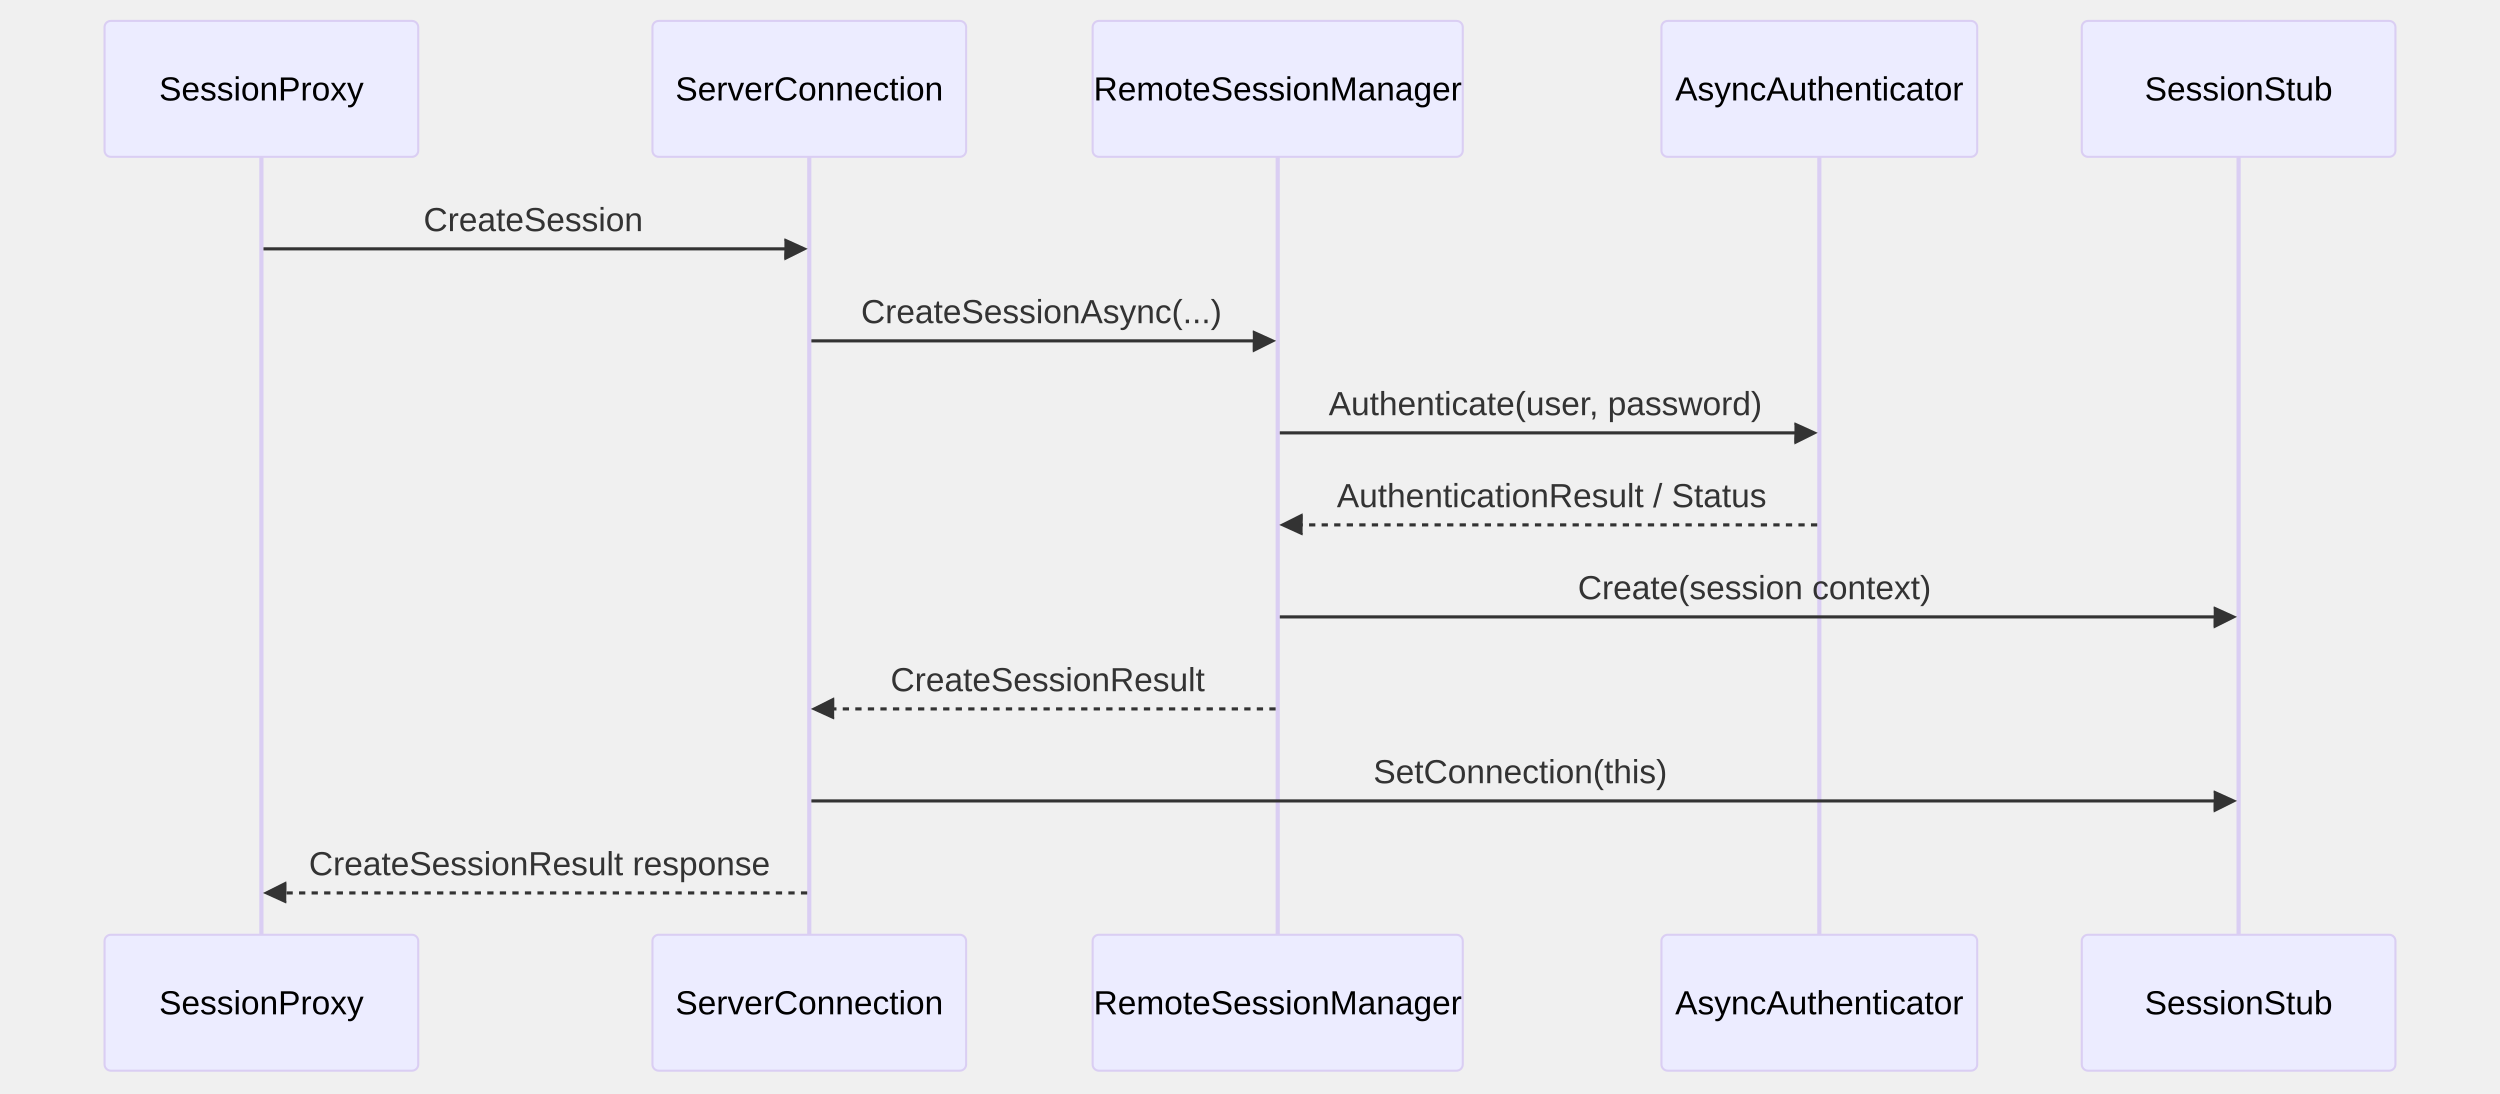
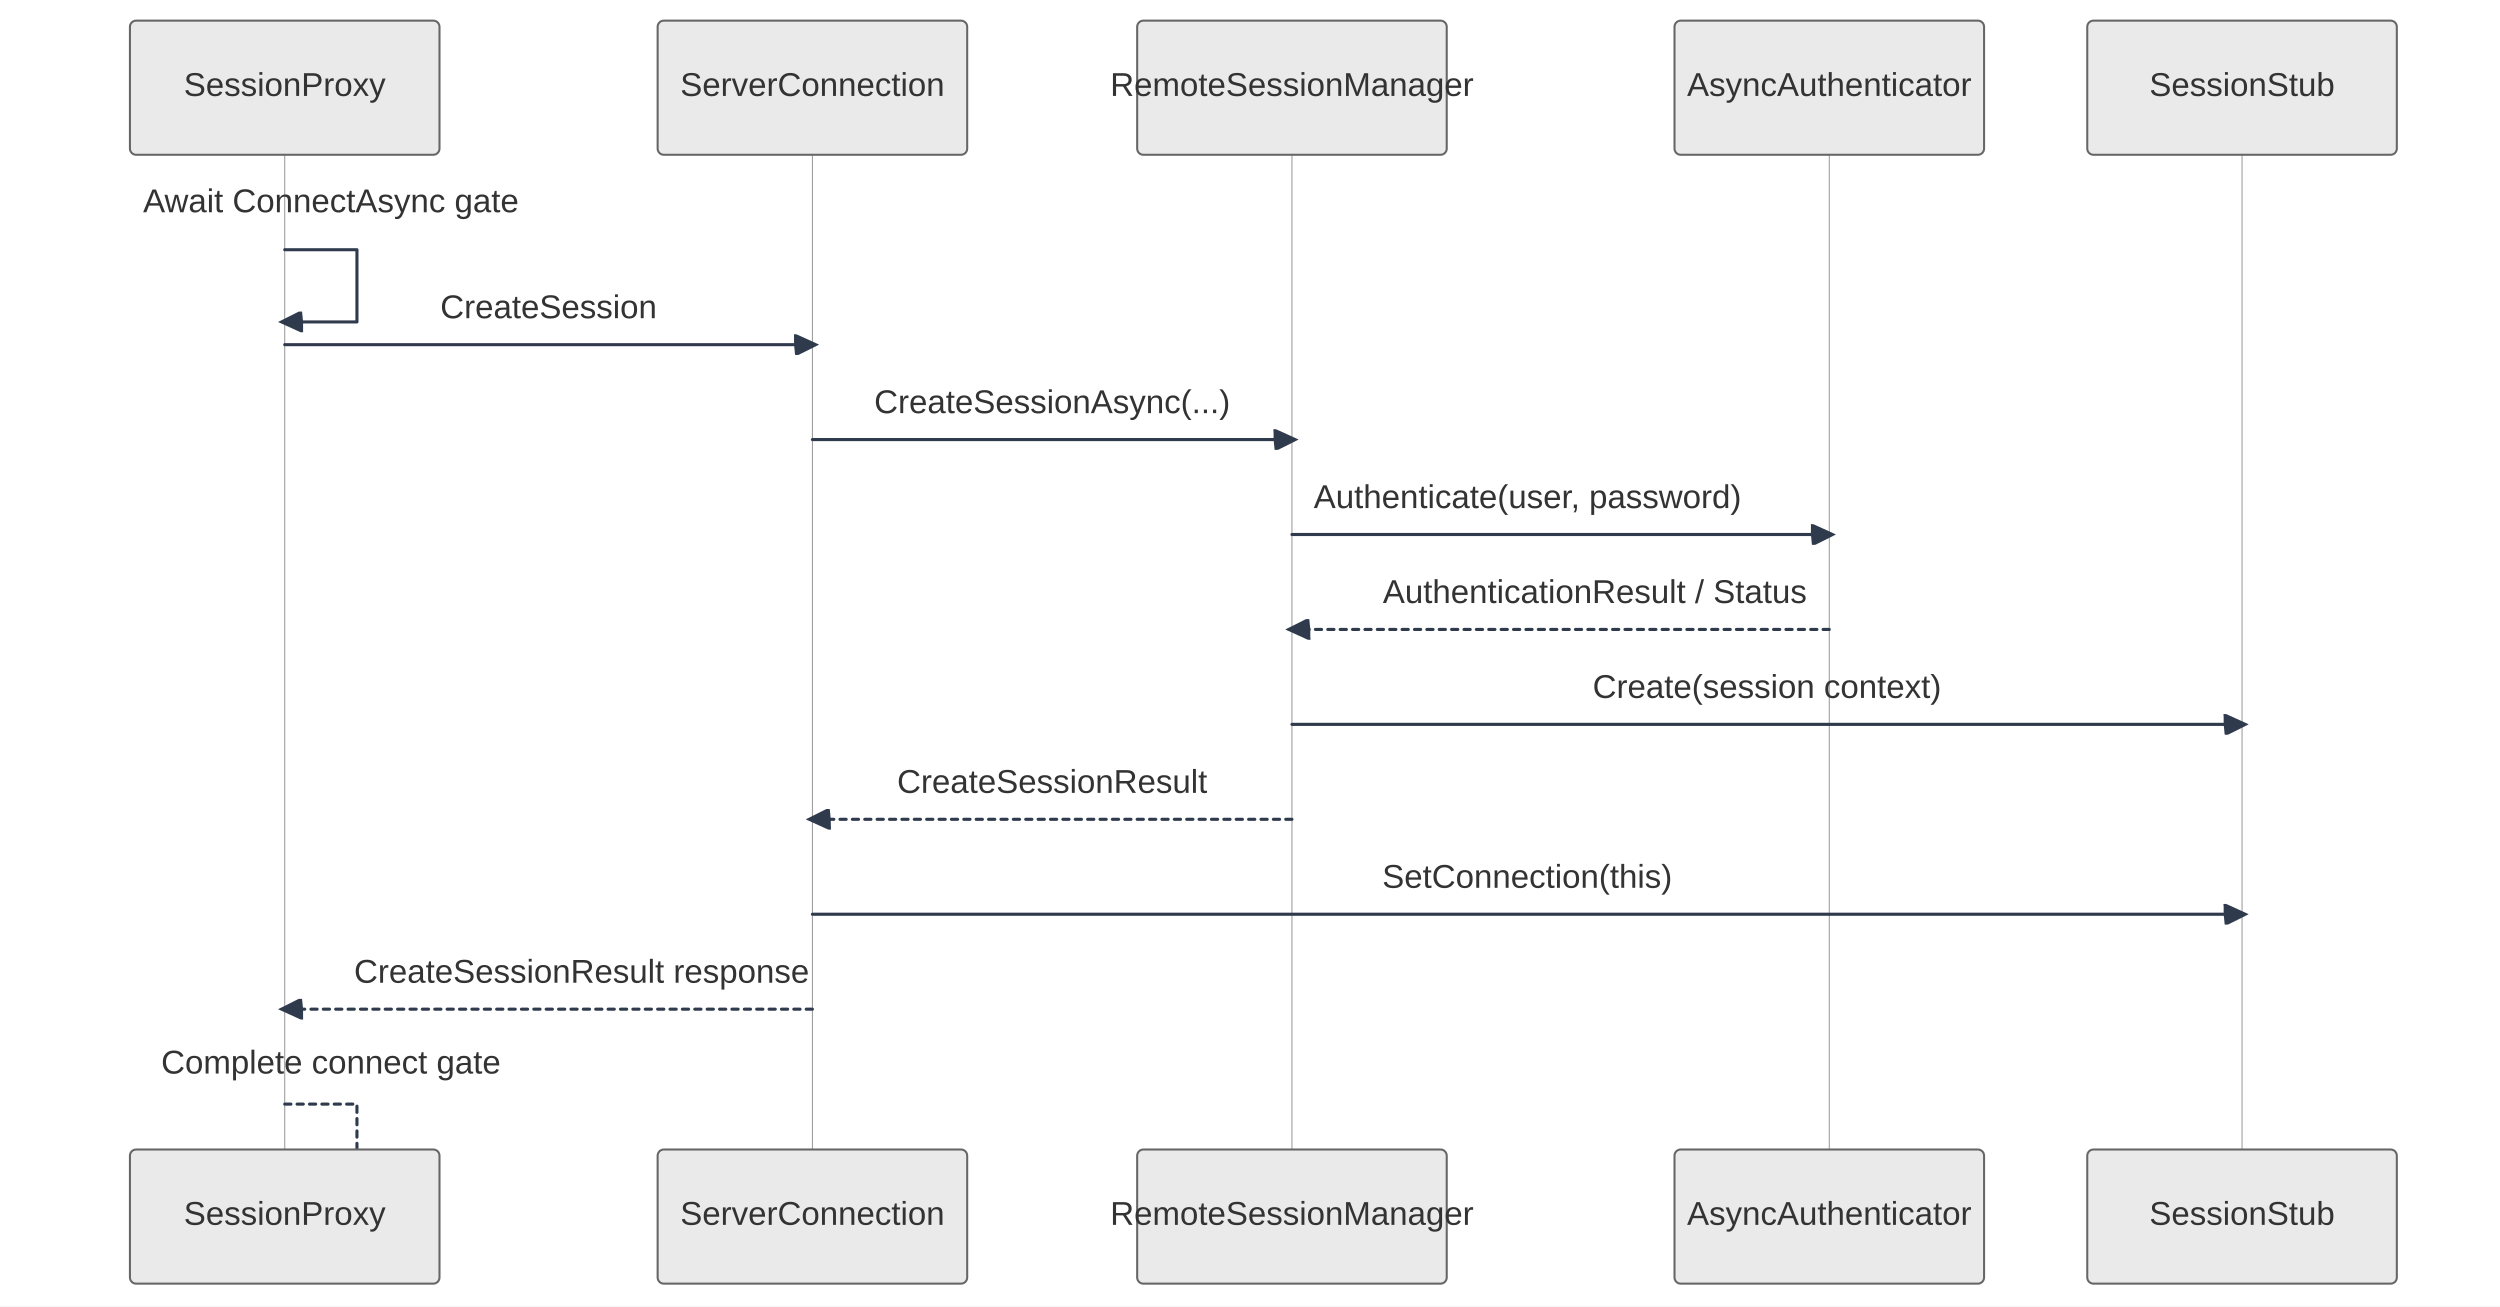
- <svg xmlns="http://www.w3.org/2000/svg" id="my-svg" width="100%" style="max-width: 1195.5px; background-color: white;" viewBox="-50 -10 1195.5 523" role="graphics-document document" aria-roledescription="sequence">
-   <g>
-     <rect x="945.5" y="437" fill="#eaeaea" stroke="#666" width="150" height="65" name="Session" rx="3" ry="3" class="actor actor-bottom" />
-     <text x="1020.5" y="469.5" dominant-baseline="central" alignment-baseline="central" class="actor actor-box" style="text-anchor: middle; font-size: 16px; font-weight: 400;">
-       <tspan x="1020.5" dy="0">SessionStub</tspan>
+ <svg xmlns="http://www.w3.org/2000/svg" width="1211.385" height="633" viewBox="-50 -10 1211.385 633">
+   <rect x="-50" y="-10" width="1211.385" height="633" fill="#FFFFFF" />
+   <defs>
+     <marker id="arrow-0" viewBox="0 0 10 10" refX="5" refY="5" markerUnits="userSpaceOnUse" markerWidth="8" markerHeight="8" orient="auto">
+       <path d="M 0 0 L 10 5 L 0 10 z" fill="#2F3B4D" stroke="#2F3B4D" stroke-width="1" stroke-dasharray="1,0" />
+     </marker>
+     <marker id="arrow-start-0" viewBox="0 0 10 10" refX="4.5" refY="5" markerUnits="userSpaceOnUse" markerWidth="8" markerHeight="8" orient="auto">
+       <path d="M 0 5 L 10 10 L 10 0 z" fill="#2F3B4D" stroke="#2F3B4D" stroke-width="1" stroke-dasharray="1,0" />
+     </marker>
+     <marker id="arrow-seq-0" viewBox="-1 0 12 10" refX="7.9" refY="5" markerUnits="userSpaceOnUse" markerWidth="12" markerHeight="12" orient="auto-start-reverse">
+       <path d="M -1 0 L 10 5 L 0 10 z" fill="#2F3B4D" stroke="#2F3B4D" stroke-width="1" stroke-dasharray="1,0" />
+     </marker>
+     <marker id="arrow-start-seq-0" viewBox="-1 0 12 10" refX="2.1" refY="5" markerUnits="userSpaceOnUse" markerWidth="12" markerHeight="12" orient="auto">
+       <path d="M 11 0 L 0 5 L 11 10 z" fill="#2F3B4D" stroke="#2F3B4D" stroke-width="1" stroke-dasharray="1,0" />
+     </marker>
+   </defs>
+   <line x1="87.96" y1="65.00" x2="87.96" y2="547.00" stroke="#999999" stroke-width="0.5" />
+   <line x1="343.66" y1="65.00" x2="343.66" y2="547.00" stroke="#999999" stroke-width="0.5" />
+   <line x1="576.02" y1="65.00" x2="576.02" y2="547.00" stroke="#999999" stroke-width="0.5" />
+   <line x1="836.39" y1="65.00" x2="836.39" y2="547.00" stroke="#999999" stroke-width="0.5" />
+   <line x1="1036.39" y1="65.00" x2="1036.39" y2="547.00" stroke="#999999" stroke-width="0.5" />
+   <path id="edge-0" class="edgePath" data-edge-id="edge-0" d="M 87.960,111.000 L 122.960,111.000 L 122.960,146.000 L 87.960,146.000" fill="none" stroke="#2F3B4D" stroke-width="1.5" marker-end="url(#arrow-seq-0)" stroke-linecap="round" stroke-linejoin="round" />
+   <rect class="edgeLabel sequenceEdgeLabel" data-edge-id="edge-0" data-label-kind="center" x="-1.00" y="74.84" width="222.72" height="28.00" rx="2" ry="2" fill="rgba(248,250,252, 0.92)" fill-opacity="0.00" stroke="#7B88A8" stroke-opacity="0.00" stroke-width="0.8" />
+   <g class="edgeLabel" data-edge-id="edge-0" data-label-kind="center">
+     <text x="110.36" y="92.84" text-anchor="middle" font-family="trebuchet ms,verdana,arial,sans-serif" font-size="16" fill="#333333">
+       <tspan x="110.36" dy="0.00">Await ConnectAsync gate</tspan>
    </text>
  </g>
-   <g>
-     <rect x="744.5" y="437" fill="#eaeaea" stroke="#666" width="151" height="65" name="Auth" rx="3" ry="3" class="actor actor-bottom" />
-     <text x="820" y="469.5" dominant-baseline="central" alignment-baseline="central" class="actor actor-box" style="text-anchor: middle; font-size: 16px; font-weight: 400;">
-       <tspan x="820" dy="0">AsyncAuthenticator</tspan>
+   <path id="edge-1" class="edgePath" data-edge-id="edge-1" d="M 87.960,157.000 L 343.659,157.000" fill="none" stroke="#2F3B4D" stroke-width="1.5" marker-end="url(#arrow-seq-0)" stroke-linecap="round" stroke-linejoin="round" />
+   <rect class="edgeLabel sequenceEdgeLabel" data-edge-id="edge-1" data-label-kind="center" x="151.13" y="126.20" width="129.36" height="28.00" rx="2" ry="2" fill="rgba(248,250,252, 0.92)" fill-opacity="0.00" stroke="#7B88A8" stroke-opacity="0.00" stroke-width="0.8" />
+   <g class="edgeLabel" data-edge-id="edge-1" data-label-kind="center">
+     <text x="215.81" y="144.20" text-anchor="middle" font-family="trebuchet ms,verdana,arial,sans-serif" font-size="16" fill="#333333">
+       <tspan x="215.81" dy="0.00">CreateSession</tspan>
    </text>
  </g>
-   <g>
-     <rect x="472.5" y="437" fill="#eaeaea" stroke="#666" width="177" height="65" name="Manager" rx="3" ry="3" class="actor actor-bottom" />
-     <text x="561" y="469.5" dominant-baseline="central" alignment-baseline="central" class="actor actor-box" style="text-anchor: middle; font-size: 16px; font-weight: 400;">
-       <tspan x="561" dy="0">RemoteSessionManager</tspan>
+   <path id="edge-2" class="edgePath" data-edge-id="edge-2" d="M 343.659,203.000 L 576.019,203.000" fill="none" stroke="#2F3B4D" stroke-width="1.5" marker-end="url(#arrow-seq-0)" stroke-linecap="round" stroke-linejoin="round" />
+   <rect class="edgeLabel sequenceEdgeLabel" data-edge-id="edge-2" data-label-kind="center" x="348.48" y="172.20" width="222.72" height="28.00" rx="2" ry="2" fill="rgba(248,250,252, 0.92)" fill-opacity="0.00" stroke="#7B88A8" stroke-opacity="0.00" stroke-width="0.8" />
+   <g class="edgeLabel" data-edge-id="edge-2" data-label-kind="center">
+     <text x="459.84" y="190.20" text-anchor="middle" font-family="trebuchet ms,verdana,arial,sans-serif" font-size="16" fill="#333333">
+       <tspan x="459.84" dy="0.00">CreateSessionAsync(...)</tspan>
    </text>
  </g>
-   <g>
-     <rect x="262" y="437" fill="#eaeaea" stroke="#666" width="150" height="65" name="Conn" rx="3" ry="3" class="actor actor-bottom" />
-     <text x="337" y="469.5" dominant-baseline="central" alignment-baseline="central" class="actor actor-box" style="text-anchor: middle; font-size: 16px; font-weight: 400;">
-       <tspan x="337" dy="0">ServerConnection</tspan>
+   <path id="edge-3" class="edgePath" data-edge-id="edge-3" d="M 576.019,249.000 L 836.385,249.000" fill="none" stroke="#2F3B4D" stroke-width="1.5" marker-end="url(#arrow-seq-0)" stroke-linecap="round" stroke-linejoin="round" />
+   <rect class="edgeLabel sequenceEdgeLabel" data-edge-id="edge-3" data-label-kind="center" x="555.48" y="218.20" width="269.40" height="28.00" rx="2" ry="2" fill="rgba(248,250,252, 0.92)" fill-opacity="0.00" stroke="#7B88A8" stroke-opacity="0.00" stroke-width="0.8" />
+   <g class="edgeLabel" data-edge-id="edge-3" data-label-kind="center">
+     <text x="690.18" y="236.20" text-anchor="middle" font-family="trebuchet ms,verdana,arial,sans-serif" font-size="16" fill="#333333">
+       <tspan x="690.18" dy="0.00">Authenticate(user, password)</tspan>
    </text>
  </g>
-   <g>
-     <rect x="0" y="437" fill="#eaeaea" stroke="#666" width="150" height="65" name="Client" rx="3" ry="3" class="actor actor-bottom" />
-     <text x="75" y="469.5" dominant-baseline="central" alignment-baseline="central" class="actor actor-box" style="text-anchor: middle; font-size: 16px; font-weight: 400;">
-       <tspan x="75" dy="0">SessionProxy</tspan>
+   <path id="edge-4" class="edgePath" data-edge-id="edge-4" d="M 836.385,295.000 L 576.019,295.000" fill="none" stroke="#2F3B4D" stroke-width="1.5" marker-end="url(#arrow-seq-0)" stroke-dasharray="3 3" stroke-linecap="round" stroke-linejoin="round" />
+   <rect class="edgeLabel sequenceEdgeLabel" data-edge-id="edge-4" data-label-kind="center" x="583.42" y="264.20" width="278.73" height="28.00" rx="2" ry="2" fill="rgba(248,250,252, 0.92)" fill-opacity="0.00" stroke="#7B88A8" stroke-opacity="0.00" stroke-width="0.8" />
+   <g class="edgeLabel" data-edge-id="edge-4" data-label-kind="center">
+     <text x="722.78" y="282.20" text-anchor="middle" font-family="trebuchet ms,verdana,arial,sans-serif" font-size="16" fill="#333333">
+       <tspan x="722.78" dy="0.00">AuthenticationResult / Status</tspan>
    </text>
  </g>
-   <g>
-     <line id="actor4" x1="1020.5" y1="65" x2="1020.5" y2="437" class="actor-line 200" stroke-width="0.5px" stroke="#999" name="Session" />
-     <g id="root-4">
-       <rect x="945.5" y="0" fill="#eaeaea" stroke="#666" width="150" height="65" name="Session" rx="3" ry="3" class="actor actor-top" />
-       <text x="1020.5" y="32.5" dominant-baseline="central" alignment-baseline="central" class="actor actor-box" style="text-anchor: middle; font-size: 16px; font-weight: 400;">
-         <tspan x="1020.5" dy="0">SessionStub</tspan>
-       </text>
-     </g>
+   <path id="edge-5" class="edgePath" data-edge-id="edge-5" d="M 576.019,341.000 L 1036.385,341.000" fill="none" stroke="#2F3B4D" stroke-width="1.5" marker-end="url(#arrow-seq-0)" stroke-linecap="round" stroke-linejoin="round" />
+   <rect class="edgeLabel sequenceEdgeLabel" data-edge-id="edge-5" data-label-kind="center" x="694.84" y="310.20" width="222.72" height="28.00" rx="2" ry="2" fill="rgba(248,250,252, 0.92)" fill-opacity="0.00" stroke="#7B88A8" stroke-opacity="0.00" stroke-width="0.8" />
+   <g class="edgeLabel" data-edge-id="edge-5" data-label-kind="center">
+     <text x="806.20" y="328.20" text-anchor="middle" font-family="trebuchet ms,verdana,arial,sans-serif" font-size="16" fill="#333333">
+       <tspan x="806.20" dy="0.00">Create(session context)</tspan>
+     </text>
  </g>
-   <g>
-     <line id="actor3" x1="820" y1="65" x2="820" y2="437" class="actor-line 200" stroke-width="0.5px" stroke="#999" name="Auth" />
-     <g id="root-3">
-       <rect x="744.5" y="0" fill="#eaeaea" stroke="#666" width="151" height="65" name="Auth" rx="3" ry="3" class="actor actor-top" />
-       <text x="820" y="32.5" dominant-baseline="central" alignment-baseline="central" class="actor actor-box" style="text-anchor: middle; font-size: 16px; font-weight: 400;">
-         <tspan x="820" dy="0">AsyncAuthenticator</tspan>
-       </text>
-     </g>
+   <path id="edge-6" class="edgePath" data-edge-id="edge-6" d="M 576.019,387.000 L 343.659,387.000" fill="none" stroke="#2F3B4D" stroke-width="1.5" marker-end="url(#arrow-seq-0)" stroke-dasharray="3 3" stroke-linecap="round" stroke-linejoin="round" />
+   <rect class="edgeLabel sequenceEdgeLabel" data-edge-id="edge-6" data-label-kind="center" x="367.15" y="356.20" width="185.38" height="28.00" rx="2" ry="2" fill="rgba(248,250,252, 0.92)" fill-opacity="0.00" stroke="#7B88A8" stroke-opacity="0.00" stroke-width="0.8" />
+   <g class="edgeLabel" data-edge-id="edge-6" data-label-kind="center">
+     <text x="459.84" y="374.20" text-anchor="middle" font-family="trebuchet ms,verdana,arial,sans-serif" font-size="16" fill="#333333">
+       <tspan x="459.84" dy="0.00">CreateSessionResult</tspan>
+     </text>
  </g>
-   <g>
-     <line id="actor2" x1="561" y1="65" x2="561" y2="437" class="actor-line 200" stroke-width="0.5px" stroke="#999" name="Manager" />
-     <g id="root-2">
-       <rect x="472.5" y="0" fill="#eaeaea" stroke="#666" width="177" height="65" name="Manager" rx="3" ry="3" class="actor actor-top" />
-       <text x="561" y="32.5" dominant-baseline="central" alignment-baseline="central" class="actor actor-box" style="text-anchor: middle; font-size: 16px; font-weight: 400;">
-         <tspan x="561" dy="0">RemoteSessionManager</tspan>
-       </text>
-     </g>
+   <path id="edge-7" class="edgePath" data-edge-id="edge-7" d="M 343.659,433.000 L 1036.385,433.000" fill="none" stroke="#2F3B4D" stroke-width="1.5" marker-end="url(#arrow-seq-0)" stroke-linecap="round" stroke-linejoin="round" />
+   <rect class="edgeLabel sequenceEdgeLabel" data-edge-id="edge-7" data-label-kind="center" x="597.33" y="402.20" width="185.38" height="28.00" rx="2" ry="2" fill="rgba(248,250,252, 0.92)" fill-opacity="0.00" stroke="#7B88A8" stroke-opacity="0.00" stroke-width="0.8" />
+   <g class="edgeLabel" data-edge-id="edge-7" data-label-kind="center">
+     <text x="690.02" y="420.20" text-anchor="middle" font-family="trebuchet ms,verdana,arial,sans-serif" font-size="16" fill="#333333">
+       <tspan x="690.02" dy="0.00">SetConnection(this)</tspan>
+     </text>
  </g>
-   <g>
-     <line id="actor1" x1="337" y1="65" x2="337" y2="437" class="actor-line 200" stroke-width="0.5px" stroke="#999" name="Conn" />
-     <g id="root-1">
-       <rect x="262" y="0" fill="#eaeaea" stroke="#666" width="150" height="65" name="Conn" rx="3" ry="3" class="actor actor-top" />
-       <text x="337" y="32.5" dominant-baseline="central" alignment-baseline="central" class="actor actor-box" style="text-anchor: middle; font-size: 16px; font-weight: 400;">
-         <tspan x="337" dy="0">ServerConnection</tspan>
-       </text>
-     </g>
+   <path id="edge-8" class="edgePath" data-edge-id="edge-8" d="M 343.659,479.000 L 87.960,479.000" fill="none" stroke="#2F3B4D" stroke-width="1.5" marker-end="url(#arrow-seq-0)" stroke-dasharray="3 3" stroke-linecap="round" stroke-linejoin="round" />
+   <rect class="edgeLabel sequenceEdgeLabel" data-edge-id="edge-8" data-label-kind="center" x="97.13" y="448.20" width="269.40" height="28.00" rx="2" ry="2" fill="rgba(248,250,252, 0.92)" fill-opacity="0.00" stroke="#7B88A8" stroke-opacity="0.00" stroke-width="0.8" />
+   <g class="edgeLabel" data-edge-id="edge-8" data-label-kind="center">
+     <text x="231.83" y="466.20" text-anchor="middle" font-family="trebuchet ms,verdana,arial,sans-serif" font-size="16" fill="#333333">
+       <tspan x="231.83" dy="0.00">CreateSessionResult response</tspan>
+     </text>
  </g>
-   <g>
-     <line id="actor0" x1="75" y1="65" x2="75" y2="437" class="actor-line 200" stroke-width="0.5px" stroke="#999" name="Client" />
-     <g id="root-0">
-       <rect x="0" y="0" fill="#eaeaea" stroke="#666" width="150" height="65" name="Client" rx="3" ry="3" class="actor actor-top" />
-       <text x="75" y="32.5" dominant-baseline="central" alignment-baseline="central" class="actor actor-box" style="text-anchor: middle; font-size: 16px; font-weight: 400;">
-         <tspan x="75" dy="0">SessionProxy</tspan>
-       </text>
-     </g>
+   <path id="edge-9" class="edgePath" data-edge-id="edge-9" d="M 87.960,525.000 L 122.960,525.000 L 122.960,560.000 L 87.960,560.000" fill="none" stroke="#2F3B4D" stroke-width="1.5" marker-end="url(#arrow-seq-0)" stroke-dasharray="3 3" stroke-linecap="round" stroke-linejoin="round" />
+   <rect class="edgeLabel sequenceEdgeLabel" data-edge-id="edge-9" data-label-kind="center" x="8.34" y="492.20" width="204.05" height="28.00" rx="2" ry="2" fill="rgba(248,250,252, 0.92)" fill-opacity="0.00" stroke="#7B88A8" stroke-opacity="0.00" stroke-width="0.8" />
+   <g class="edgeLabel" data-edge-id="edge-9" data-label-kind="center">
+     <text x="110.36" y="510.20" text-anchor="middle" font-family="trebuchet ms,verdana,arial,sans-serif" font-size="16" fill="#333333">
+       <tspan x="110.36" dy="0.00">Complete connect gate</tspan>
+     </text>
  </g>
-   <style>#my-svg{font-family:"trebuchet ms",verdana,arial,sans-serif;font-size:16px;fill:#333;}@keyframes edge-animation-frame{from{stroke-dashoffset:0;}}@keyframes dash{to{stroke-dashoffset:0;}}#my-svg .edge-animation-slow{stroke-dasharray:9,5!important;stroke-dashoffset:900;animation:dash 50s linear infinite;stroke-linecap:round;}#my-svg .edge-animation-fast{stroke-dasharray:9,5!important;stroke-dashoffset:900;animation:dash 20s linear infinite;stroke-linecap:round;}#my-svg .error-icon{fill:#552222;}#my-svg .error-text{fill:#552222;stroke:#552222;}#my-svg .edge-thickness-normal{stroke-width:1px;}#my-svg .edge-thickness-thick{stroke-width:3.5px;}#my-svg .edge-pattern-solid{stroke-dasharray:0;}#my-svg .edge-thickness-invisible{stroke-width:0;fill:none;}#my-svg .edge-pattern-dashed{stroke-dasharray:3;}#my-svg .edge-pattern-dotted{stroke-dasharray:2;}#my-svg .marker{fill:#333333;stroke:#333333;}#my-svg .marker.cross{stroke:#333333;}#my-svg svg{font-family:"trebuchet ms",verdana,arial,sans-serif;font-size:16px;}#my-svg p{margin:0;}#my-svg .actor{stroke:hsl(259.626, 59.777%, 87.902%);fill:#ECECFF;}#my-svg text.actor&gt;tspan{fill:black;stroke:none;}#my-svg .actor-line{stroke:hsl(259.626, 59.777%, 87.902%);}#my-svg .innerArc{stroke-width:1.5;stroke-dasharray:none;}#my-svg .messageLine0{stroke-width:1.5;stroke-dasharray:none;stroke:#333;}#my-svg .messageLine1{stroke-width:1.5;stroke-dasharray:2,2;stroke:#333;}#my-svg #arrowhead path{fill:#333;stroke:#333;}#my-svg .sequenceNumber{fill:white;}#my-svg #sequencenumber{fill:#333;}#my-svg #crosshead path{fill:#333;stroke:#333;}#my-svg .messageText{fill:#333;stroke:none;}#my-svg .labelBox{stroke:hsl(259.626, 59.777%, 87.902%);fill:#ECECFF;}#my-svg .labelText,#my-svg .labelText&gt;tspan{fill:black;stroke:none;}#my-svg .loopText,#my-svg .loopText&gt;tspan{fill:black;stroke:none;}#my-svg .loopLine{stroke-width:2px;stroke-dasharray:2,2;stroke:hsl(259.626, 59.777%, 87.902%);fill:hsl(259.626, 59.777%, 87.902%);}#my-svg .note{stroke:#aaaa33;fill:#fff5ad;}#my-svg .noteText,#my-svg .noteText&gt;tspan{fill:black;stroke:none;}#my-svg .activation0{fill:#f4f4f4;stroke:#666;}#my-svg .activation1{fill:#f4f4f4;stroke:#666;}#my-svg .activation2{fill:#f4f4f4;stroke:#666;}#my-svg .actorPopupMenu{position:absolute;}#my-svg .actorPopupMenuPanel{position:absolute;fill:#ECECFF;box-shadow:0px 8px 16px 0px rgba(0,0,0,0.2);filter:drop-shadow(3px 5px 2px rgb(0 0 0 / 0.4));}#my-svg .actor-man line{stroke:hsl(259.626, 59.777%, 87.902%);fill:#ECECFF;}#my-svg .actor-man circle,#my-svg line{stroke:hsl(259.626, 59.777%, 87.902%);fill:#ECECFF;stroke-width:2px;}#my-svg :root{--mermaid-font-family:"trebuchet ms",verdana,arial,sans-serif;}</style>
-   <g />
-   <defs>
-     <symbol id="computer" width="24" height="24">
-       <path transform="scale(.5)" d="M2 2v13h20v-13h-20zm18 11h-16v-9h16v9zm-10.228 6l.466-1h3.524l.467 1h-4.457zm14.228 3h-24l2-6h2.104l-1.33 4h18.45l-1.297-4h2.073l2 6zm-5-10h-14v-7h14v7z" />
-     </symbol>
-   </defs>
-   <defs>
-     <symbol id="database" fill-rule="evenodd" clip-rule="evenodd">
-       <path transform="scale(.5)" d="M12.258.001l.256.004.255.005.253.008.251.01.249.012.247.015.246.016.242.019.241.02.239.023.236.024.233.027.231.028.229.031.225.032.223.034.22.036.217.038.214.04.211.041.208.043.205.045.201.046.198.048.194.05.191.051.187.053.183.054.18.056.175.057.172.059.168.06.163.061.16.063.155.064.15.066.074.033.073.033.071.034.07.034.069.035.068.035.067.035.066.035.064.036.064.036.062.036.06.036.06.037.058.037.058.037.055.038.055.038.053.038.052.038.051.039.05.039.048.039.047.039.045.04.044.04.043.04.041.04.04.041.039.041.037.041.036.041.034.041.033.042.032.042.03.042.029.042.027.042.026.043.024.043.023.043.021.043.02.043.018.044.017.043.015.044.013.044.012.044.011.045.009.044.007.045.006.045.004.045.002.045.001.045v17l-.001.045-.002.045-.004.045-.006.045-.007.045-.009.044-.011.045-.012.044-.013.044-.015.044-.017.043-.018.044-.02.043-.021.043-.023.043-.024.043-.026.043-.027.042-.029.042-.03.042-.032.042-.033.042-.034.041-.036.041-.037.041-.039.041-.04.041-.041.04-.043.04-.044.04-.045.04-.047.039-.048.039-.05.039-.051.039-.052.038-.053.038-.055.038-.055.038-.058.037-.058.037-.06.037-.06.036-.062.036-.064.036-.064.036-.066.035-.067.035-.068.035-.069.035-.07.034-.071.034-.073.033-.074.033-.15.066-.155.064-.16.063-.163.061-.168.06-.172.059-.175.057-.18.056-.183.054-.187.053-.191.051-.194.05-.198.048-.201.046-.205.045-.208.043-.211.041-.214.04-.217.038-.22.036-.223.034-.225.032-.229.031-.231.028-.233.027-.236.024-.239.023-.241.02-.242.019-.246.016-.247.015-.249.012-.251.01-.253.008-.255.005-.256.004-.258.001-.258-.001-.256-.004-.255-.005-.253-.008-.251-.01-.249-.012-.247-.015-.245-.016-.243-.019-.241-.02-.238-.023-.236-.024-.234-.027-.231-.028-.228-.031-.226-.032-.223-.034-.22-.036-.217-.038-.214-.04-.211-.041-.208-.043-.204-.045-.201-.046-.198-.048-.195-.05-.19-.051-.187-.053-.184-.054-.179-.056-.176-.057-.172-.059-.167-.06-.164-.061-.159-.063-.155-.064-.151-.066-.074-.033-.072-.033-.072-.034-.07-.034-.069-.035-.068-.035-.067-.035-.066-.035-.064-.036-.063-.036-.062-.036-.061-.036-.06-.037-.058-.037-.057-.037-.056-.038-.055-.038-.053-.038-.052-.038-.051-.039-.049-.039-.049-.039-.046-.039-.046-.04-.044-.04-.043-.04-.041-.04-.04-.041-.039-.041-.037-.041-.036-.041-.034-.041-.033-.042-.032-.042-.03-.042-.029-.042-.027-.042-.026-.043-.024-.043-.023-.043-.021-.043-.02-.043-.018-.044-.017-.043-.015-.044-.013-.044-.012-.044-.011-.045-.009-.044-.007-.045-.006-.045-.004-.045-.002-.045-.001-.045v-17l.001-.045.002-.045.004-.045.006-.045.007-.045.009-.044.011-.045.012-.044.013-.044.015-.044.017-.043.018-.044.02-.043.021-.043.023-.043.024-.043.026-.043.027-.042.029-.042.03-.042.032-.042.033-.042.034-.041.036-.041.037-.041.039-.041.04-.041.041-.04.043-.04.044-.04.046-.04.046-.039.049-.039.049-.039.051-.039.052-.038.053-.038.055-.038.056-.038.057-.037.058-.037.06-.037.061-.036.062-.036.063-.036.064-.036.066-.035.067-.035.068-.035.069-.035.07-.034.072-.034.072-.033.074-.033.151-.066.155-.064.159-.063.164-.061.167-.06.172-.059.176-.057.179-.056.184-.054.187-.053.19-.051.195-.05.198-.048.201-.046.204-.045.208-.043.211-.041.214-.04.217-.038.22-.036.223-.034.226-.032.228-.031.231-.028.234-.027.236-.024.238-.023.241-.02.243-.019.245-.016.247-.015.249-.012.251-.01.253-.008.255-.005.256-.004.258-.001.258.001zm-9.258 20.499v.01l.001.021.003.021.004.022.005.021.006.022.007.022.009.023.01.022.011.023.012.023.013.023.015.023.016.024.017.023.018.024.019.024.021.024.022.025.023.024.024.025.052.049.056.05.061.051.066.051.07.051.075.051.079.052.084.052.088.052.092.052.097.052.102.051.105.052.11.052.114.051.119.051.123.051.127.05.131.05.135.05.139.048.144.049.147.047.152.047.155.047.16.045.163.045.167.043.171.043.176.041.178.041.183.039.187.039.19.037.194.035.197.035.202.033.204.031.209.03.212.029.216.027.219.025.222.024.226.021.23.02.233.018.236.016.24.015.243.012.246.01.249.008.253.005.256.004.259.001.26-.001.257-.004.254-.005.25-.008.247-.011.244-.012.241-.014.237-.016.233-.018.231-.021.226-.021.224-.024.22-.026.216-.027.212-.028.21-.031.205-.031.202-.034.198-.034.194-.036.191-.037.187-.039.183-.04.179-.04.175-.042.172-.043.168-.044.163-.045.16-.046.155-.046.152-.047.148-.048.143-.049.139-.049.136-.05.131-.05.126-.05.123-.051.118-.052.114-.051.11-.052.106-.052.101-.052.096-.052.092-.052.088-.053.083-.051.079-.052.074-.052.07-.051.065-.051.06-.051.056-.05.051-.05.023-.024.023-.025.021-.024.02-.024.019-.024.018-.024.017-.024.015-.023.014-.024.013-.023.012-.023.01-.023.01-.022.008-.022.006-.022.006-.022.004-.022.004-.021.001-.021.001-.021v-4.127l-.077.055-.08.053-.083.054-.085.053-.087.052-.09.052-.093.051-.095.05-.097.05-.1.049-.102.049-.105.048-.106.047-.109.047-.111.046-.114.045-.115.045-.118.044-.12.043-.122.042-.124.042-.126.041-.128.04-.13.04-.132.038-.134.038-.135.037-.138.037-.139.035-.142.035-.143.034-.144.033-.147.032-.148.031-.15.03-.151.03-.153.029-.154.027-.156.027-.158.026-.159.025-.161.024-.162.023-.163.022-.165.021-.166.02-.167.019-.169.018-.169.017-.171.016-.173.015-.173.014-.175.013-.175.012-.177.011-.178.01-.179.008-.179.008-.181.006-.182.005-.182.004-.184.003-.184.002h-.37l-.184-.002-.184-.003-.182-.004-.182-.005-.181-.006-.179-.008-.179-.008-.178-.01-.176-.011-.176-.012-.175-.013-.173-.014-.172-.015-.171-.016-.17-.017-.169-.018-.167-.019-.166-.02-.165-.021-.163-.022-.162-.023-.161-.024-.159-.025-.157-.026-.156-.027-.155-.027-.153-.029-.151-.03-.15-.03-.148-.031-.146-.032-.145-.033-.143-.034-.141-.035-.14-.035-.137-.037-.136-.037-.134-.038-.132-.038-.13-.04-.128-.04-.126-.041-.124-.042-.122-.042-.12-.044-.117-.043-.116-.045-.113-.045-.112-.046-.109-.047-.106-.047-.105-.048-.102-.049-.1-.049-.097-.05-.095-.05-.093-.052-.09-.051-.087-.052-.085-.053-.083-.054-.08-.054-.077-.054v4.127zm0-5.654v.011l.001.021.003.021.004.021.005.022.006.022.007.022.009.022.01.022.011.023.012.023.013.023.015.024.016.023.017.024.018.024.019.024.021.024.022.024.023.025.024.024.052.05.056.05.061.05.066.051.07.051.075.052.079.051.084.052.088.052.092.052.097.052.102.052.105.052.11.051.114.051.119.052.123.05.127.051.131.05.135.049.139.049.144.048.147.048.152.047.155.046.16.045.163.045.167.044.171.042.176.042.178.04.183.04.187.038.19.037.194.036.197.034.202.033.204.032.209.03.212.028.216.027.219.025.222.024.226.022.23.02.233.018.236.016.24.014.243.012.246.01.249.008.253.006.256.003.259.001.26-.001.257-.003.254-.006.25-.008.247-.01.244-.012.241-.015.237-.016.233-.018.231-.02.226-.022.224-.024.22-.025.216-.027.212-.029.21-.03.205-.032.202-.033.198-.035.194-.036.191-.037.187-.039.183-.039.179-.041.175-.042.172-.043.168-.044.163-.045.16-.045.155-.047.152-.047.148-.048.143-.048.139-.05.136-.049.131-.05.126-.051.123-.051.118-.051.114-.052.11-.052.106-.052.101-.052.096-.052.092-.052.088-.052.083-.052.079-.052.074-.051.07-.052.065-.051.06-.05.056-.051.051-.049.023-.025.023-.024.021-.025.02-.024.019-.024.018-.024.017-.024.015-.023.014-.023.013-.024.012-.022.01-.023.01-.023.008-.022.006-.022.006-.022.004-.021.004-.022.001-.021.001-.021v-4.139l-.077.054-.08.054-.083.054-.085.052-.087.053-.09.051-.093.051-.095.051-.097.05-.1.049-.102.049-.105.048-.106.047-.109.047-.111.046-.114.045-.115.044-.118.044-.12.044-.122.042-.124.042-.126.041-.128.04-.13.039-.132.039-.134.038-.135.037-.138.036-.139.036-.142.035-.143.033-.144.033-.147.033-.148.031-.15.03-.151.03-.153.028-.154.028-.156.027-.158.026-.159.025-.161.024-.162.023-.163.022-.165.021-.166.02-.167.019-.169.018-.169.017-.171.016-.173.015-.173.014-.175.013-.175.012-.177.011-.178.009-.179.009-.179.007-.181.007-.182.005-.182.004-.184.003-.184.002h-.37l-.184-.002-.184-.003-.182-.004-.182-.005-.181-.007-.179-.007-.179-.009-.178-.009-.176-.011-.176-.012-.175-.013-.173-.014-.172-.015-.171-.016-.17-.017-.169-.018-.167-.019-.166-.02-.165-.021-.163-.022-.162-.023-.161-.024-.159-.025-.157-.026-.156-.027-.155-.028-.153-.028-.151-.03-.15-.03-.148-.031-.146-.033-.145-.033-.143-.033-.141-.035-.14-.036-.137-.036-.136-.037-.134-.038-.132-.039-.13-.039-.128-.04-.126-.041-.124-.042-.122-.043-.12-.043-.117-.044-.116-.044-.113-.046-.112-.046-.109-.046-.106-.047-.105-.048-.102-.049-.1-.049-.097-.05-.095-.051-.093-.051-.09-.051-.087-.053-.085-.052-.083-.054-.08-.054-.077-.054v4.139zm0-5.666v.011l.001.02.003.022.004.021.005.022.006.021.007.022.009.023.01.022.011.023.012.023.013.023.015.023.016.024.017.024.018.023.019.024.021.025.022.024.023.024.024.025.052.05.056.05.061.05.066.051.07.051.075.052.079.051.084.052.088.052.092.052.097.052.102.052.105.051.11.052.114.051.119.051.123.051.127.05.131.05.135.05.139.049.144.048.147.048.152.047.155.046.16.045.163.045.167.043.171.043.176.042.178.04.183.04.187.038.19.037.194.036.197.034.202.033.204.032.209.03.212.028.216.027.219.025.222.024.226.021.23.02.233.018.236.017.24.014.243.012.246.01.249.008.253.006.256.003.259.001.26-.001.257-.003.254-.006.25-.008.247-.01.244-.013.241-.014.237-.016.233-.018.231-.02.226-.022.224-.024.22-.025.216-.027.212-.029.21-.03.205-.032.202-.033.198-.035.194-.036.191-.037.187-.039.183-.039.179-.041.175-.042.172-.043.168-.044.163-.045.16-.045.155-.047.152-.047.148-.048.143-.049.139-.049.136-.049.131-.051.126-.05.123-.051.118-.052.114-.051.11-.052.106-.052.101-.052.096-.052.092-.052.088-.052.083-.052.079-.052.074-.052.07-.051.065-.051.06-.051.056-.05.051-.049.023-.025.023-.025.021-.024.02-.024.019-.024.018-.024.017-.024.015-.023.014-.024.013-.023.012-.023.01-.022.01-.023.008-.022.006-.022.006-.022.004-.022.004-.021.001-.021.001-.021v-4.153l-.077.054-.08.054-.083.053-.085.053-.087.053-.09.051-.093.051-.095.051-.097.05-.1.049-.102.048-.105.048-.106.048-.109.046-.111.046-.114.046-.115.044-.118.044-.12.043-.122.043-.124.042-.126.041-.128.04-.13.039-.132.039-.134.038-.135.037-.138.036-.139.036-.142.034-.143.034-.144.033-.147.032-.148.032-.15.03-.151.03-.153.028-.154.028-.156.027-.158.026-.159.024-.161.024-.162.023-.163.023-.165.021-.166.02-.167.019-.169.018-.169.017-.171.016-.173.015-.173.014-.175.013-.175.012-.177.01-.178.01-.179.009-.179.007-.181.006-.182.006-.182.004-.184.003-.184.001-.185.001-.185-.001-.184-.001-.184-.003-.182-.004-.182-.006-.181-.006-.179-.007-.179-.009-.178-.01-.176-.01-.176-.012-.175-.013-.173-.014-.172-.015-.171-.016-.17-.017-.169-.018-.167-.019-.166-.02-.165-.021-.163-.023-.162-.023-.161-.024-.159-.024-.157-.026-.156-.027-.155-.028-.153-.028-.151-.03-.15-.03-.148-.032-.146-.032-.145-.033-.143-.034-.141-.034-.14-.036-.137-.036-.136-.037-.134-.038-.132-.039-.13-.039-.128-.041-.126-.041-.124-.041-.122-.043-.12-.043-.117-.044-.116-.044-.113-.046-.112-.046-.109-.046-.106-.048-.105-.048-.102-.048-.1-.05-.097-.049-.095-.051-.093-.051-.09-.052-.087-.052-.085-.053-.083-.053-.08-.054-.077-.054v4.153zm8.74-8.179l-.257.004-.254.005-.25.008-.247.011-.244.012-.241.014-.237.016-.233.018-.231.021-.226.022-.224.023-.22.026-.216.027-.212.028-.21.031-.205.032-.202.033-.198.034-.194.036-.191.038-.187.038-.183.04-.179.041-.175.042-.172.043-.168.043-.163.045-.16.046-.155.046-.152.048-.148.048-.143.048-.139.049-.136.05-.131.05-.126.051-.123.051-.118.051-.114.052-.11.052-.106.052-.101.052-.096.052-.092.052-.088.052-.083.052-.079.052-.074.051-.07.052-.065.051-.06.05-.056.05-.051.05-.023.025-.023.024-.021.024-.02.025-.019.024-.018.024-.017.023-.015.024-.014.023-.013.023-.012.023-.01.023-.01.022-.008.022-.006.023-.006.021-.004.022-.004.021-.001.021-.001.021.001.021.001.021.004.021.004.022.006.021.006.023.008.022.01.022.01.023.012.023.013.023.014.023.015.024.017.023.018.024.019.024.02.025.021.024.023.024.023.025.051.05.056.05.06.05.065.051.07.052.074.051.079.052.083.052.088.052.092.052.096.052.101.052.106.052.11.052.114.052.118.051.123.051.126.051.131.05.136.05.139.049.143.048.148.048.152.048.155.046.16.046.163.045.168.043.172.043.175.042.179.041.183.04.187.038.191.038.194.036.198.034.202.033.205.032.21.031.212.028.216.027.22.026.224.023.226.022.231.021.233.018.237.016.241.014.244.012.247.011.25.008.254.005.257.004.26.001.26-.001.257-.004.254-.005.25-.008.247-.011.244-.012.241-.014.237-.016.233-.018.231-.021.226-.022.224-.023.22-.026.216-.027.212-.028.21-.031.205-.032.202-.033.198-.034.194-.036.191-.038.187-.038.183-.04.179-.041.175-.042.172-.043.168-.043.163-.045.16-.046.155-.046.152-.048.148-.048.143-.048.139-.049.136-.05.131-.05.126-.051.123-.051.118-.051.114-.052.11-.052.106-.052.101-.052.096-.052.092-.052.088-.052.083-.052.079-.052.074-.051.07-.052.065-.051.06-.05.056-.05.051-.05.023-.025.023-.024.021-.024.02-.025.019-.024.018-.024.017-.023.015-.024.014-.023.013-.023.012-.023.01-.023.01-.022.008-.022.006-.023.006-.021.004-.022.004-.021.001-.021.001-.021-.001-.021-.001-.021-.004-.021-.004-.022-.006-.021-.006-.023-.008-.022-.01-.022-.01-.023-.012-.023-.013-.023-.014-.023-.015-.024-.017-.023-.018-.024-.019-.024-.02-.025-.021-.024-.023-.024-.023-.025-.051-.05-.056-.05-.06-.05-.065-.051-.07-.052-.074-.051-.079-.052-.083-.052-.088-.052-.092-.052-.096-.052-.101-.052-.106-.052-.11-.052-.114-.052-.118-.051-.123-.051-.126-.051-.131-.05-.136-.05-.139-.049-.143-.048-.148-.048-.152-.048-.155-.046-.16-.046-.163-.045-.168-.043-.172-.043-.175-.042-.179-.041-.183-.04-.187-.038-.191-.038-.194-.036-.198-.034-.202-.033-.205-.032-.21-.031-.212-.028-.216-.027-.22-.026-.224-.023-.226-.022-.231-.021-.233-.018-.237-.016-.241-.014-.244-.012-.247-.011-.25-.008-.254-.005-.257-.004-.26-.001-.26.001z" />
-     </symbol>
-   </defs>
-   <defs>
-     <symbol id="clock" width="24" height="24">
-       <path transform="scale(.5)" d="M12 2c5.514 0 10 4.486 10 10s-4.486 10-10 10-10-4.486-10-10 4.486-10 10-10zm0-2c-6.627 0-12 5.373-12 12s5.373 12 12 12 12-5.373 12-12-5.373-12-12-12zm5.848 12.459c.202.038.202.333.001.372-1.907.361-6.045 1.111-6.547 1.111-.719 0-1.301-.582-1.301-1.301 0-.512.77-5.447 1.125-7.445.034-.192.312-.181.343.014l.985 6.238 5.394 1.011z" />
-     </symbol>
-   </defs>
-   <defs>
-     <marker id="arrowhead" refX="7.9" refY="5" markerUnits="userSpaceOnUse" markerWidth="12" markerHeight="12" orient="auto-start-reverse">
-       <path d="M -1 0 L 10 5 L 0 10 z" />
-     </marker>
-   </defs>
-   <defs>
-     <marker id="crosshead" markerWidth="15" markerHeight="8" orient="auto" refX="4" refY="4.5">
-       <path fill="none" stroke="#000000" stroke-width="1pt" d="M 1,2 L 6,7 M 6,2 L 1,7" style="stroke-dasharray: 0, 0;" />
-     </marker>
-   </defs>
-   <defs>
-     <marker id="filled-head" refX="15.5" refY="7" markerWidth="20" markerHeight="28" orient="auto">
-       <path d="M 18,7 L9,13 L14,7 L9,1 Z" />
-     </marker>
-   </defs>
-   <defs>
-     <marker id="sequencenumber" refX="15" refY="15" markerWidth="60" markerHeight="40" orient="auto">
-       <circle cx="15" cy="15" r="6" />
-     </marker>
-   </defs>
-   <text x="205" y="80" text-anchor="middle" dominant-baseline="middle" alignment-baseline="middle" class="messageText" dy="1em" style="font-size: 16px; font-weight: 400;">CreateSession</text>
-   <line x1="76" y1="109" x2="333" y2="109" class="messageLine0" stroke-width="2" stroke="none" marker-end="url(#arrowhead)" style="fill: none;" />
-   <text x="448" y="124" text-anchor="middle" dominant-baseline="middle" alignment-baseline="middle" class="messageText" dy="1em" style="font-size: 16px; font-weight: 400;">CreateSessionAsync(...)</text>
-   <line x1="338" y1="153" x2="557" y2="153" class="messageLine0" stroke-width="2" stroke="none" marker-end="url(#arrowhead)" style="fill: none;" />
-   <text x="689" y="168" text-anchor="middle" dominant-baseline="middle" alignment-baseline="middle" class="messageText" dy="1em" style="font-size: 16px; font-weight: 400;">Authenticate(user, password)</text>
-   <line x1="562" y1="197" x2="816" y2="197" class="messageLine0" stroke-width="2" stroke="none" marker-end="url(#arrowhead)" style="fill: none;" />
-   <text x="692" y="212" text-anchor="middle" dominant-baseline="middle" alignment-baseline="middle" class="messageText" dy="1em" style="font-size: 16px; font-weight: 400;">AuthenticationResult / Status</text>
-   <line x1="819" y1="241" x2="565" y2="241" class="messageLine1" stroke-width="2" stroke="none" marker-end="url(#arrowhead)" style="stroke-dasharray: 3, 3; fill: none;" />
-   <text x="789" y="256" text-anchor="middle" dominant-baseline="middle" alignment-baseline="middle" class="messageText" dy="1em" style="font-size: 16px; font-weight: 400;">Create(session context)</text>
-   <line x1="562" y1="285" x2="1016.5" y2="285" class="messageLine0" stroke-width="2" stroke="none" marker-end="url(#arrowhead)" style="fill: none;" />
-   <text x="451" y="300" text-anchor="middle" dominant-baseline="middle" alignment-baseline="middle" class="messageText" dy="1em" style="font-size: 16px; font-weight: 400;">CreateSessionResult</text>
-   <line x1="560" y1="329" x2="341" y2="329" class="messageLine1" stroke-width="2" stroke="none" marker-end="url(#arrowhead)" style="stroke-dasharray: 3, 3; fill: none;" />
-   <text x="677" y="344" text-anchor="middle" dominant-baseline="middle" alignment-baseline="middle" class="messageText" dy="1em" style="font-size: 16px; font-weight: 400;">SetConnection(this)</text>
-   <line x1="338" y1="373" x2="1016.5" y2="373" class="messageLine0" stroke-width="2" stroke="none" marker-end="url(#arrowhead)" style="fill: none;" />
-   <text x="208" y="388" text-anchor="middle" dominant-baseline="middle" alignment-baseline="middle" class="messageText" dy="1em" style="font-size: 16px; font-weight: 400;">CreateSessionResult response</text>
-   <line x1="336" y1="417" x2="79" y2="417" class="messageLine1" stroke-width="2" stroke="none" marker-end="url(#arrowhead)" style="stroke-dasharray: 3, 3; fill: none;" />
+   <rect x="761.39" y="0.00" width="150.00" height="65.00" rx="3" ry="3" fill="#EAEAEA" stroke="#666666" stroke-width="1.0" />
+   <text x="836.39" y="36.50" text-anchor="middle" font-family="trebuchet ms,verdana,arial,sans-serif" font-size="16" fill="#333333">
+     <tspan x="836.39" dy="0.00">AsyncAuthenticator</tspan>
+   </text>
+   <rect x="12.96" y="0.00" width="150.00" height="65.00" rx="3" ry="3" fill="#EAEAEA" stroke="#666666" stroke-width="1.0" />
+   <text x="87.96" y="36.50" text-anchor="middle" font-family="trebuchet ms,verdana,arial,sans-serif" font-size="16" fill="#333333">
+     <tspan x="87.96" dy="0.00">SessionProxy</tspan>
+   </text>
+   <rect x="268.66" y="0.00" width="150.00" height="65.00" rx="3" ry="3" fill="#EAEAEA" stroke="#666666" stroke-width="1.0" />
+   <text x="343.66" y="36.50" text-anchor="middle" font-family="trebuchet ms,verdana,arial,sans-serif" font-size="16" fill="#333333">
+     <tspan x="343.66" dy="0.00">ServerConnection</tspan>
+   </text>
+   <rect x="501.02" y="0.00" width="150.00" height="65.00" rx="3" ry="3" fill="#EAEAEA" stroke="#666666" stroke-width="1.0" />
+   <text x="576.02" y="36.50" text-anchor="middle" font-family="trebuchet ms,verdana,arial,sans-serif" font-size="16" fill="#333333">
+     <tspan x="576.02" dy="0.00">RemoteSessionManager</tspan>
+   </text>
+   <rect x="961.39" y="0.00" width="150.00" height="65.00" rx="3" ry="3" fill="#EAEAEA" stroke="#666666" stroke-width="1.0" />
+   <text x="1036.39" y="36.50" text-anchor="middle" font-family="trebuchet ms,verdana,arial,sans-serif" font-size="16" fill="#333333">
+     <tspan x="1036.39" dy="0.00">SessionStub</tspan>
+   </text>
+   <rect x="12.96" y="547.00" width="150.00" height="65.00" rx="3" ry="3" fill="#EAEAEA" stroke="#666666" stroke-width="1.0" />
+   <text x="87.96" y="583.50" text-anchor="middle" font-family="trebuchet ms,verdana,arial,sans-serif" font-size="16" fill="#333333">
+     <tspan x="87.96" dy="0.00">SessionProxy</tspan>
+   </text>
+   <rect x="268.66" y="547.00" width="150.00" height="65.00" rx="3" ry="3" fill="#EAEAEA" stroke="#666666" stroke-width="1.0" />
+   <text x="343.66" y="583.50" text-anchor="middle" font-family="trebuchet ms,verdana,arial,sans-serif" font-size="16" fill="#333333">
+     <tspan x="343.66" dy="0.00">ServerConnection</tspan>
+   </text>
+   <rect x="501.02" y="547.00" width="150.00" height="65.00" rx="3" ry="3" fill="#EAEAEA" stroke="#666666" stroke-width="1.0" />
+   <text x="576.02" y="583.50" text-anchor="middle" font-family="trebuchet ms,verdana,arial,sans-serif" font-size="16" fill="#333333">
+     <tspan x="576.02" dy="0.00">RemoteSessionManager</tspan>
+   </text>
+   <rect x="761.39" y="547.00" width="150.00" height="65.00" rx="3" ry="3" fill="#EAEAEA" stroke="#666666" stroke-width="1.0" />
+   <text x="836.39" y="583.50" text-anchor="middle" font-family="trebuchet ms,verdana,arial,sans-serif" font-size="16" fill="#333333">
+     <tspan x="836.39" dy="0.00">AsyncAuthenticator</tspan>
+   </text>
+   <rect x="961.39" y="547.00" width="150.00" height="65.00" rx="3" ry="3" fill="#EAEAEA" stroke="#666666" stroke-width="1.0" />
+   <text x="1036.39" y="583.50" text-anchor="middle" font-family="trebuchet ms,verdana,arial,sans-serif" font-size="16" fill="#333333">
+     <tspan x="1036.39" dy="0.00">SessionStub</tspan>
+   </text>
</svg>
